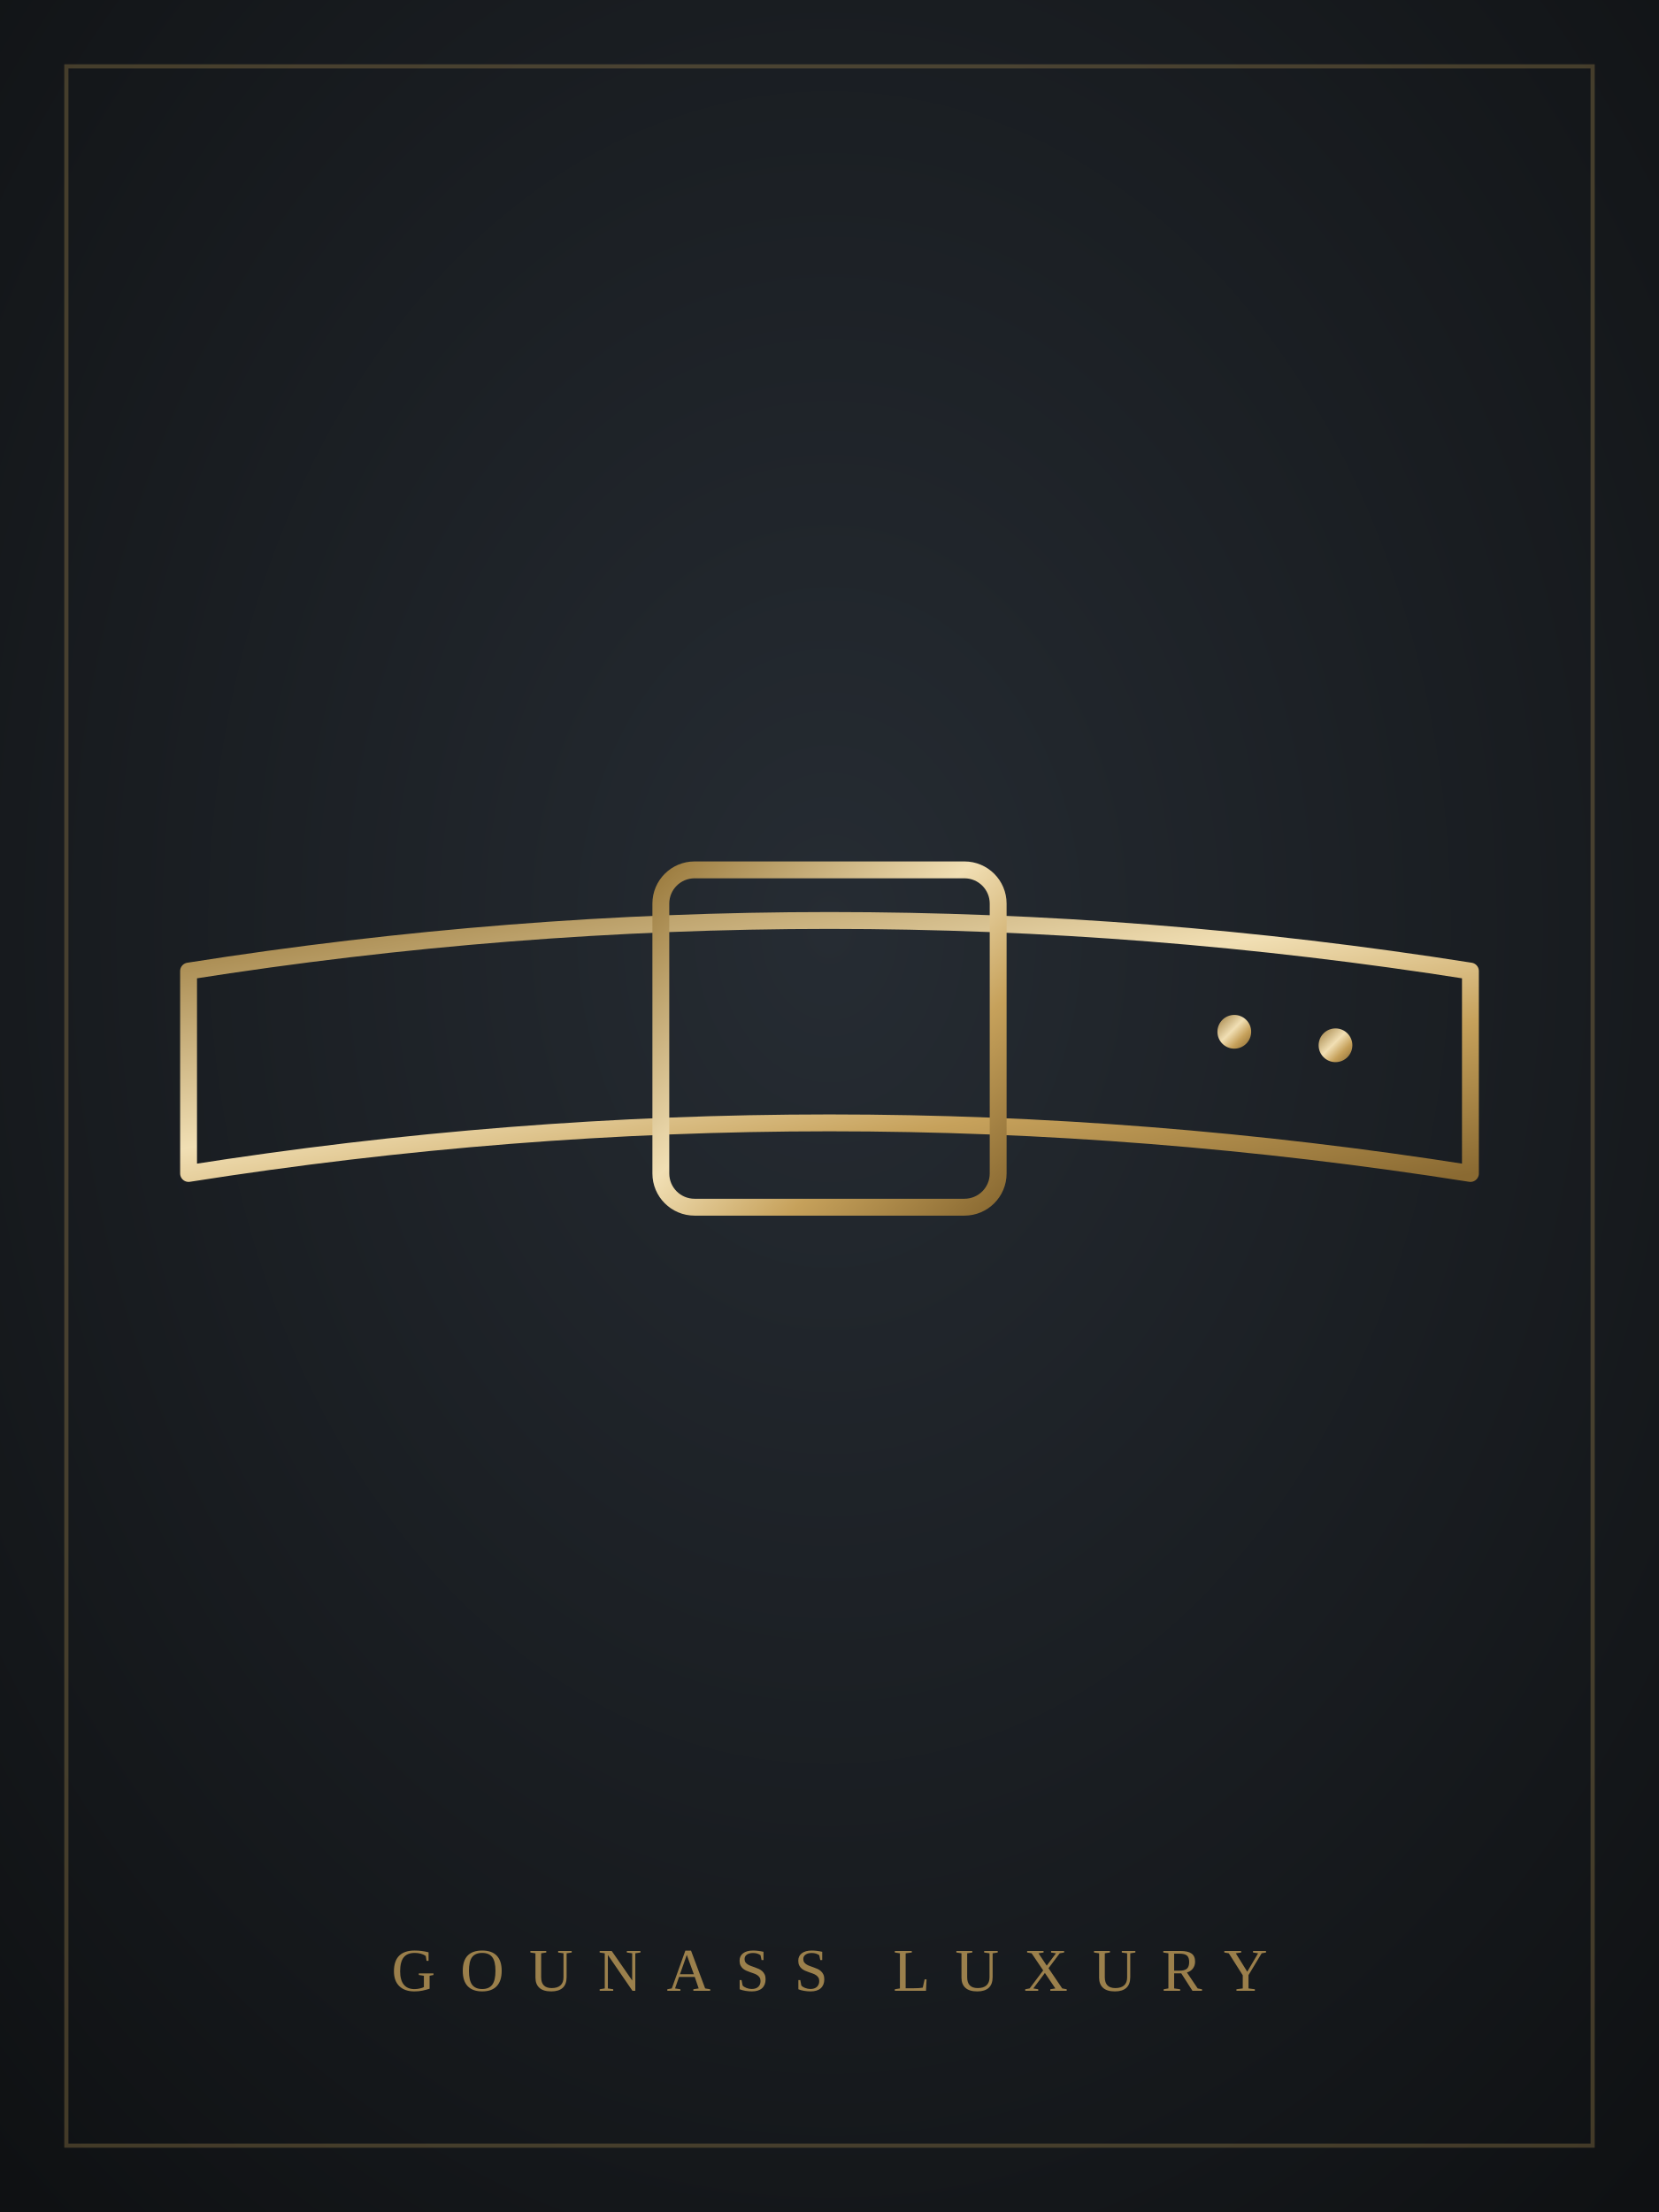
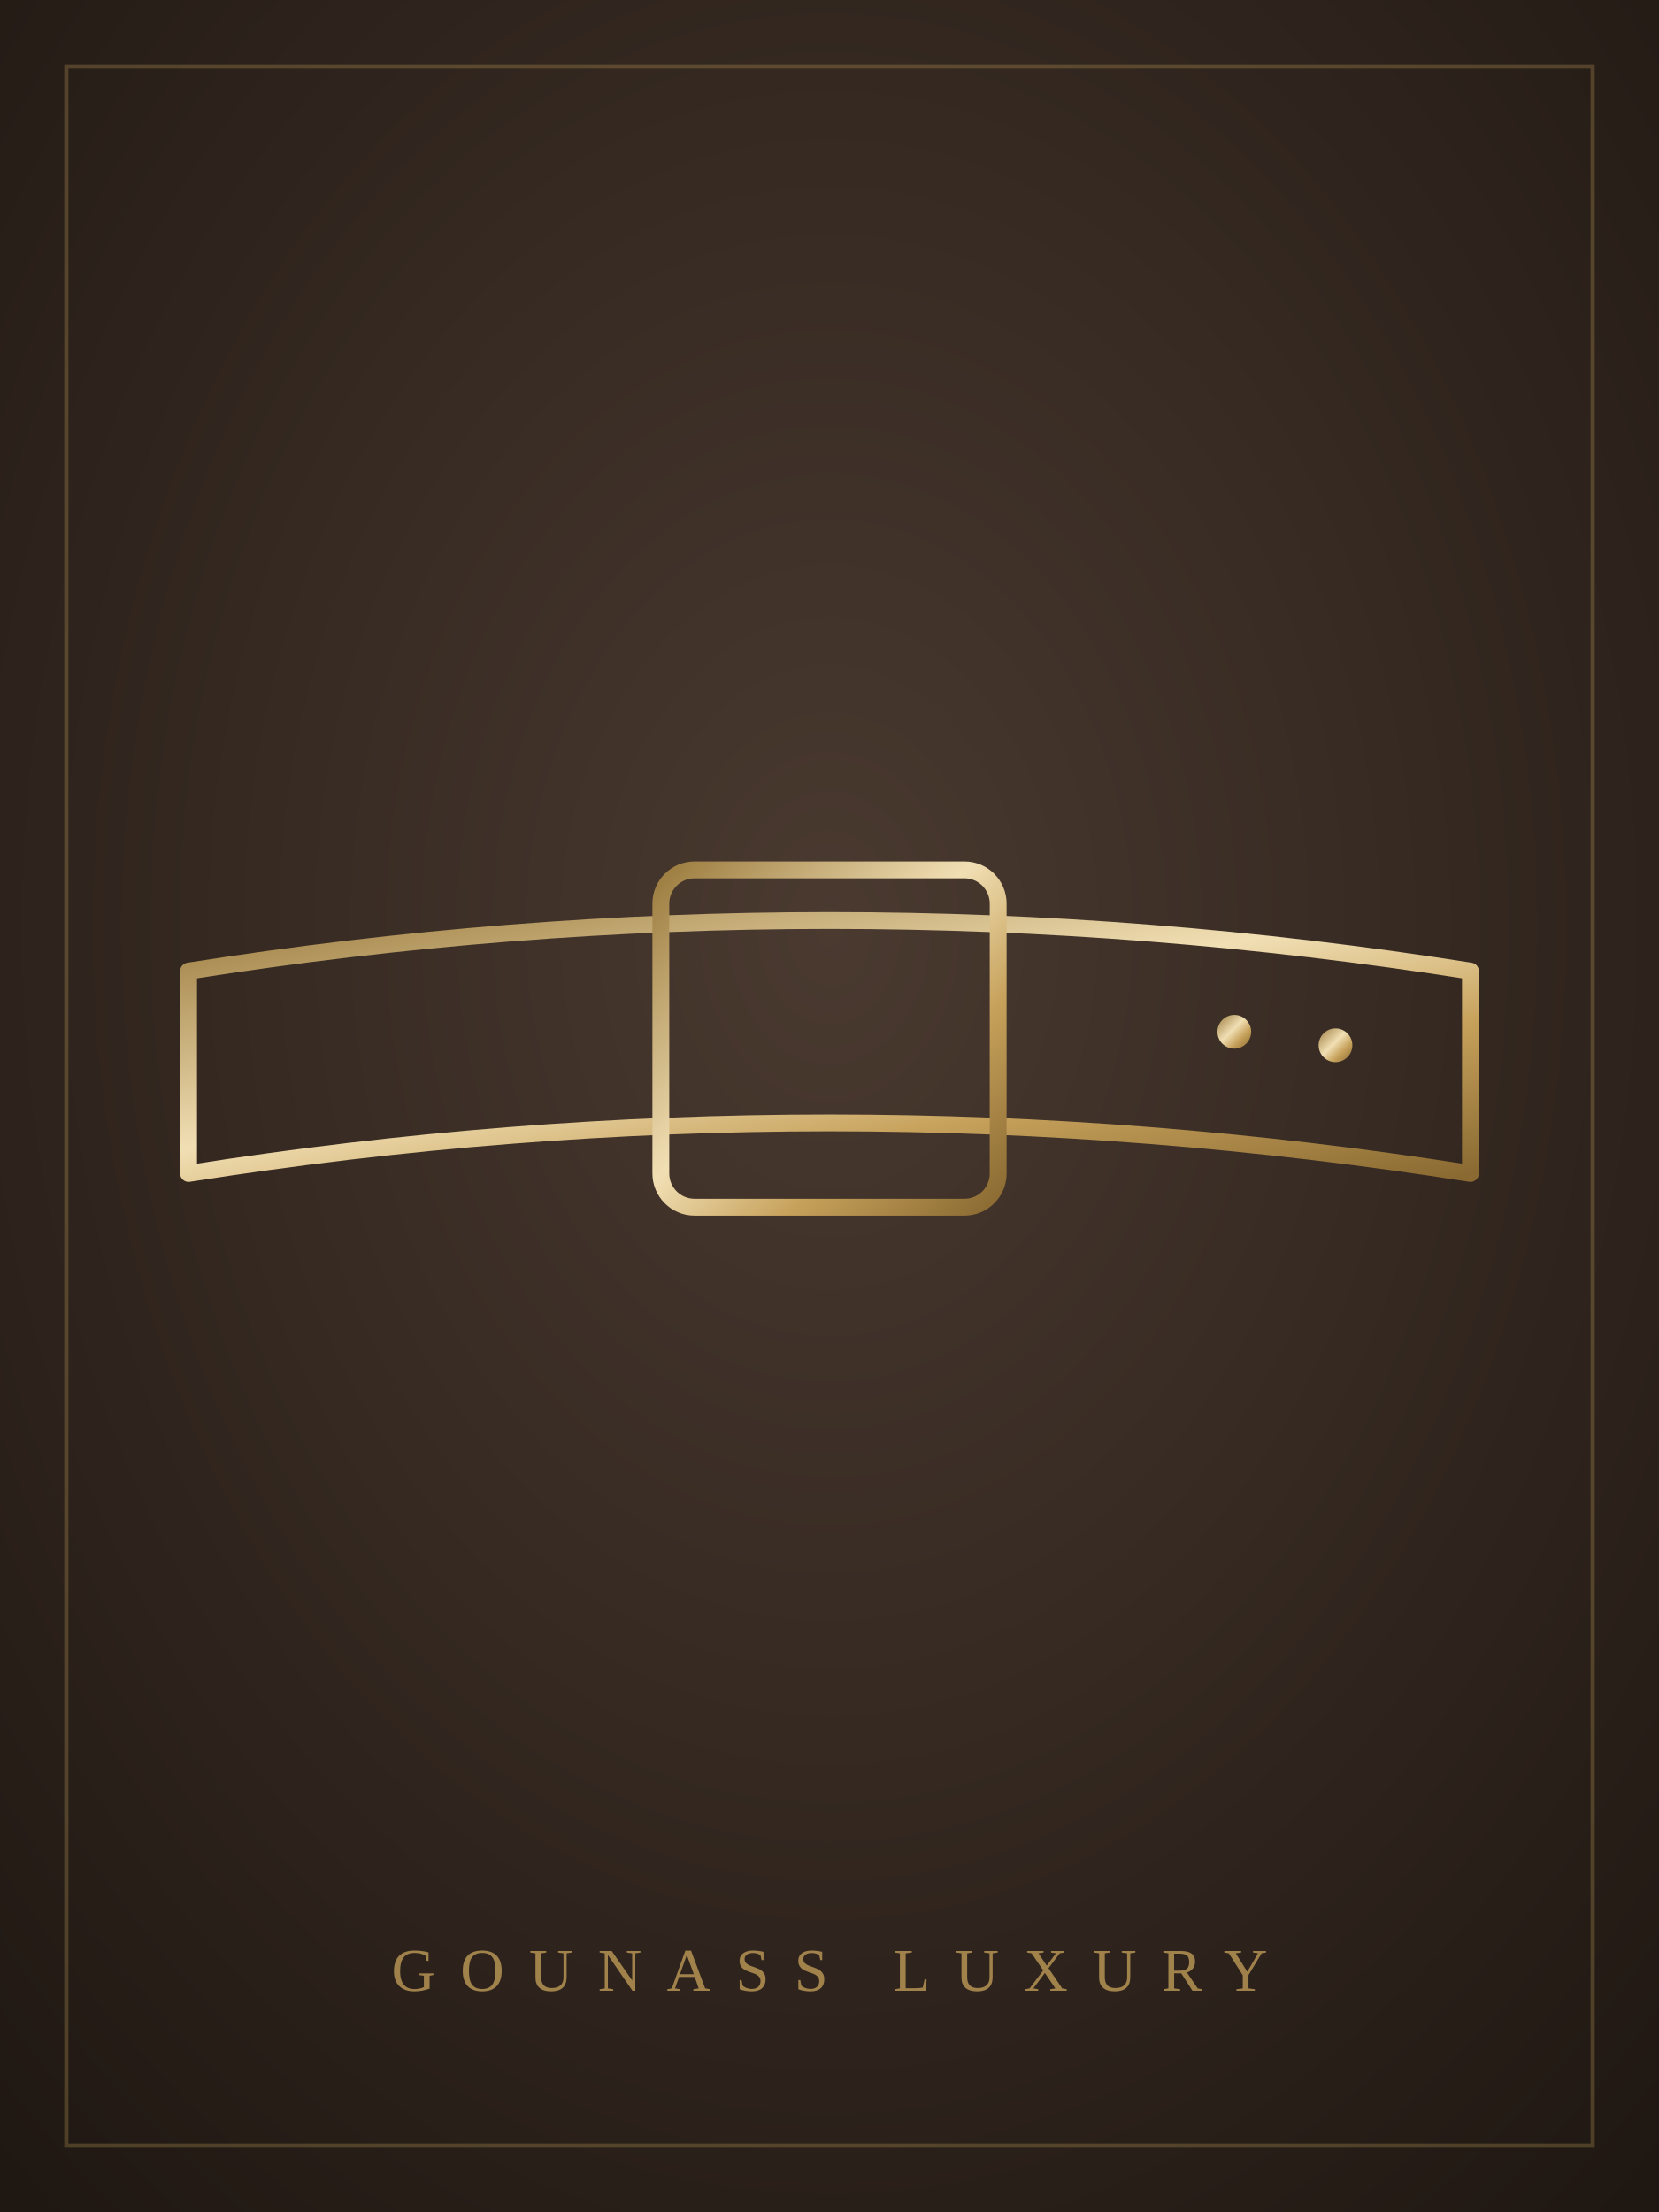
<svg xmlns="http://www.w3.org/2000/svg" viewBox="0 0 600 800" width="600" height="800">
  <defs>
    <radialGradient id="bg" cx="50%" cy="42%" r="75%">
-       <stop offset="0" stop-color="#262c33" />
-       <stop offset="1" stop-color="#0f1113" />
+       <stop offset="0" stop-color="#4a3a30" />
+       <stop offset="1" stop-color="#1f1712" />
    </radialGradient>
    <linearGradient id="g" x1="0" y1="0" x2="1" y2="1">
      <stop offset="0" stop-color="#9C7C3F" />
      <stop offset=".45" stop-color="#F1DFB4" />
      <stop offset=".7" stop-color="#C6A15B" />
      <stop offset="1" stop-color="#8A6A32" />
    </linearGradient>
  </defs>
  <rect width="600" height="800" fill="url(#bg)" />
  <rect x="24" y="24" width="552" height="752" fill="none" stroke="#C6A15B" stroke-opacity=".28" stroke-width="1.5" />
  <g transform="translate(300 400) scale(1.22) translate(-300 -400)">
    <path fill="none" stroke="url(#g)" stroke-width="5" stroke-linecap="round" stroke-linejoin="round" d="M110 360 Q300 330 490 360 L490 420 Q300 390 110 420 Z" />
    <rect x="250" y="330" width="100" height="100" rx="10" fill="none" stroke="url(#g)" stroke-width="5" stroke-linecap="round" stroke-linejoin="round" />
    <path fill="none" stroke="url(#g)" stroke-width="5" stroke-linecap="round" stroke-linejoin="round" d="M290 380 L360 380" />
    <circle cx="420" cy="378" r="5" fill="url(#g)" />
    <circle cx="450" cy="382" r="5" fill="url(#g)" />
  </g>
  <text x="300" y="720" text-anchor="middle" font-family="Georgia, 'Times New Roman', serif" font-size="22" letter-spacing="9" fill="#C6A15B" fill-opacity=".75">GOUNASS LUXURY</text>
</svg>
